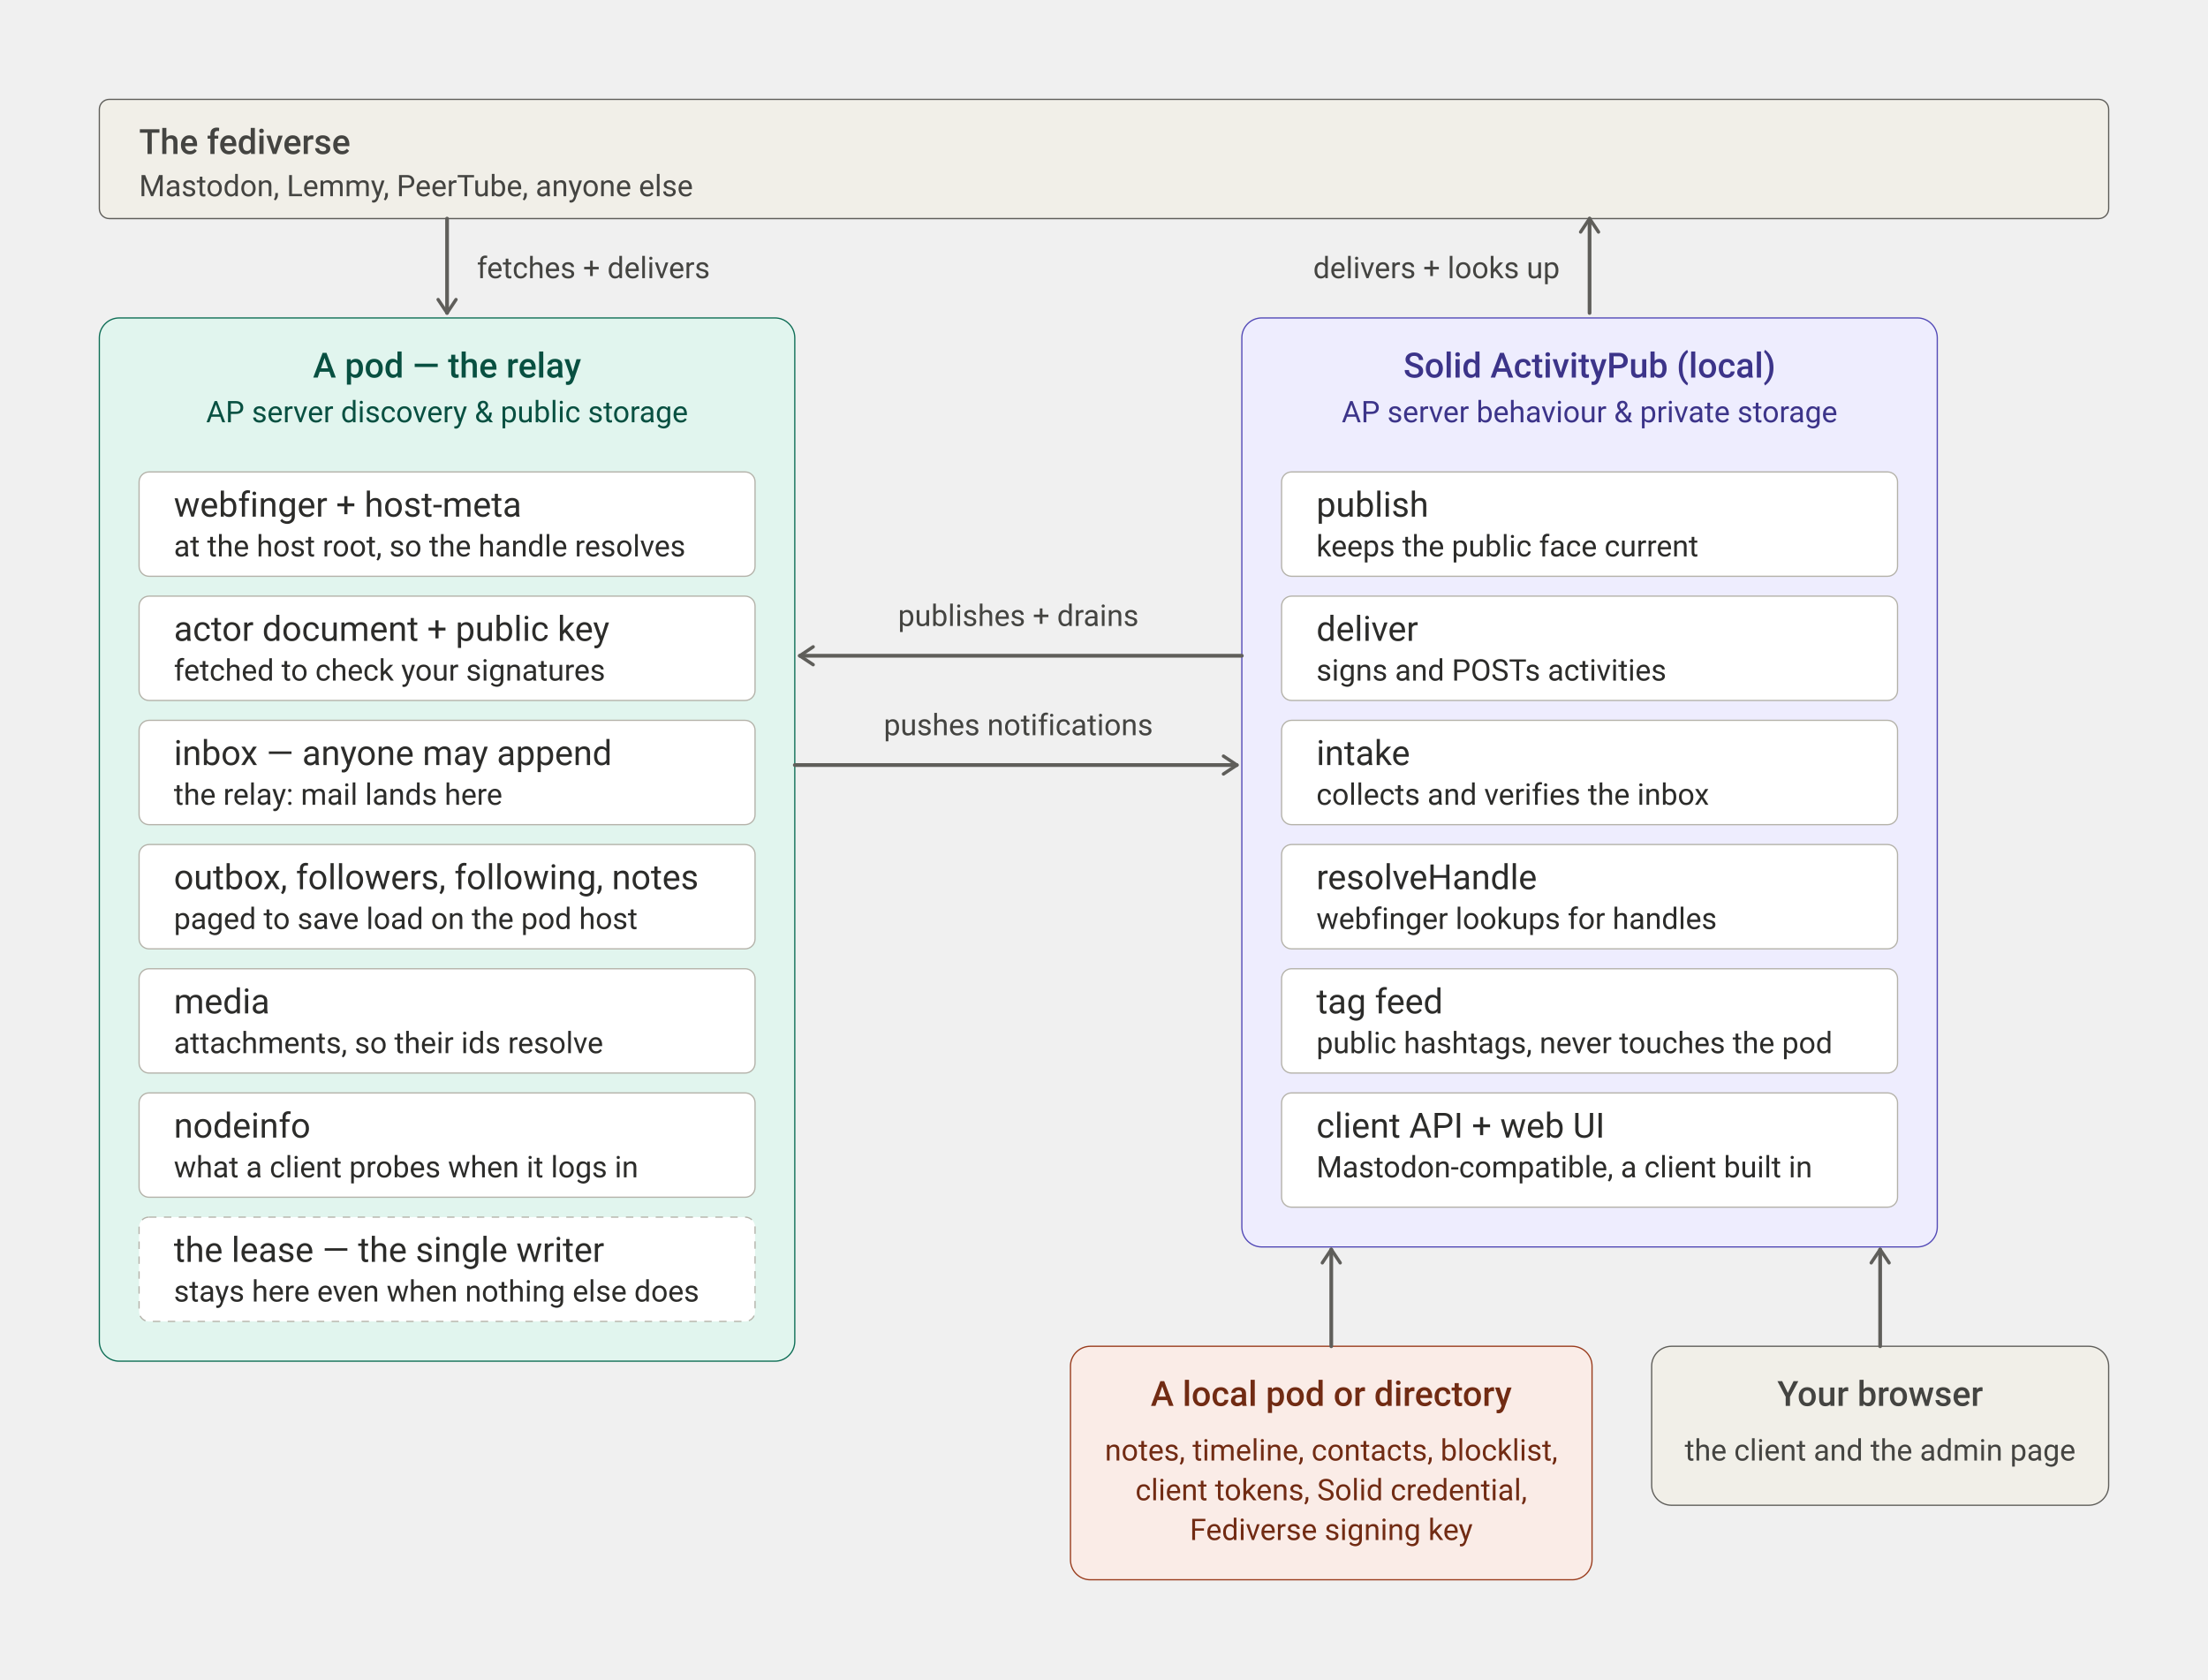
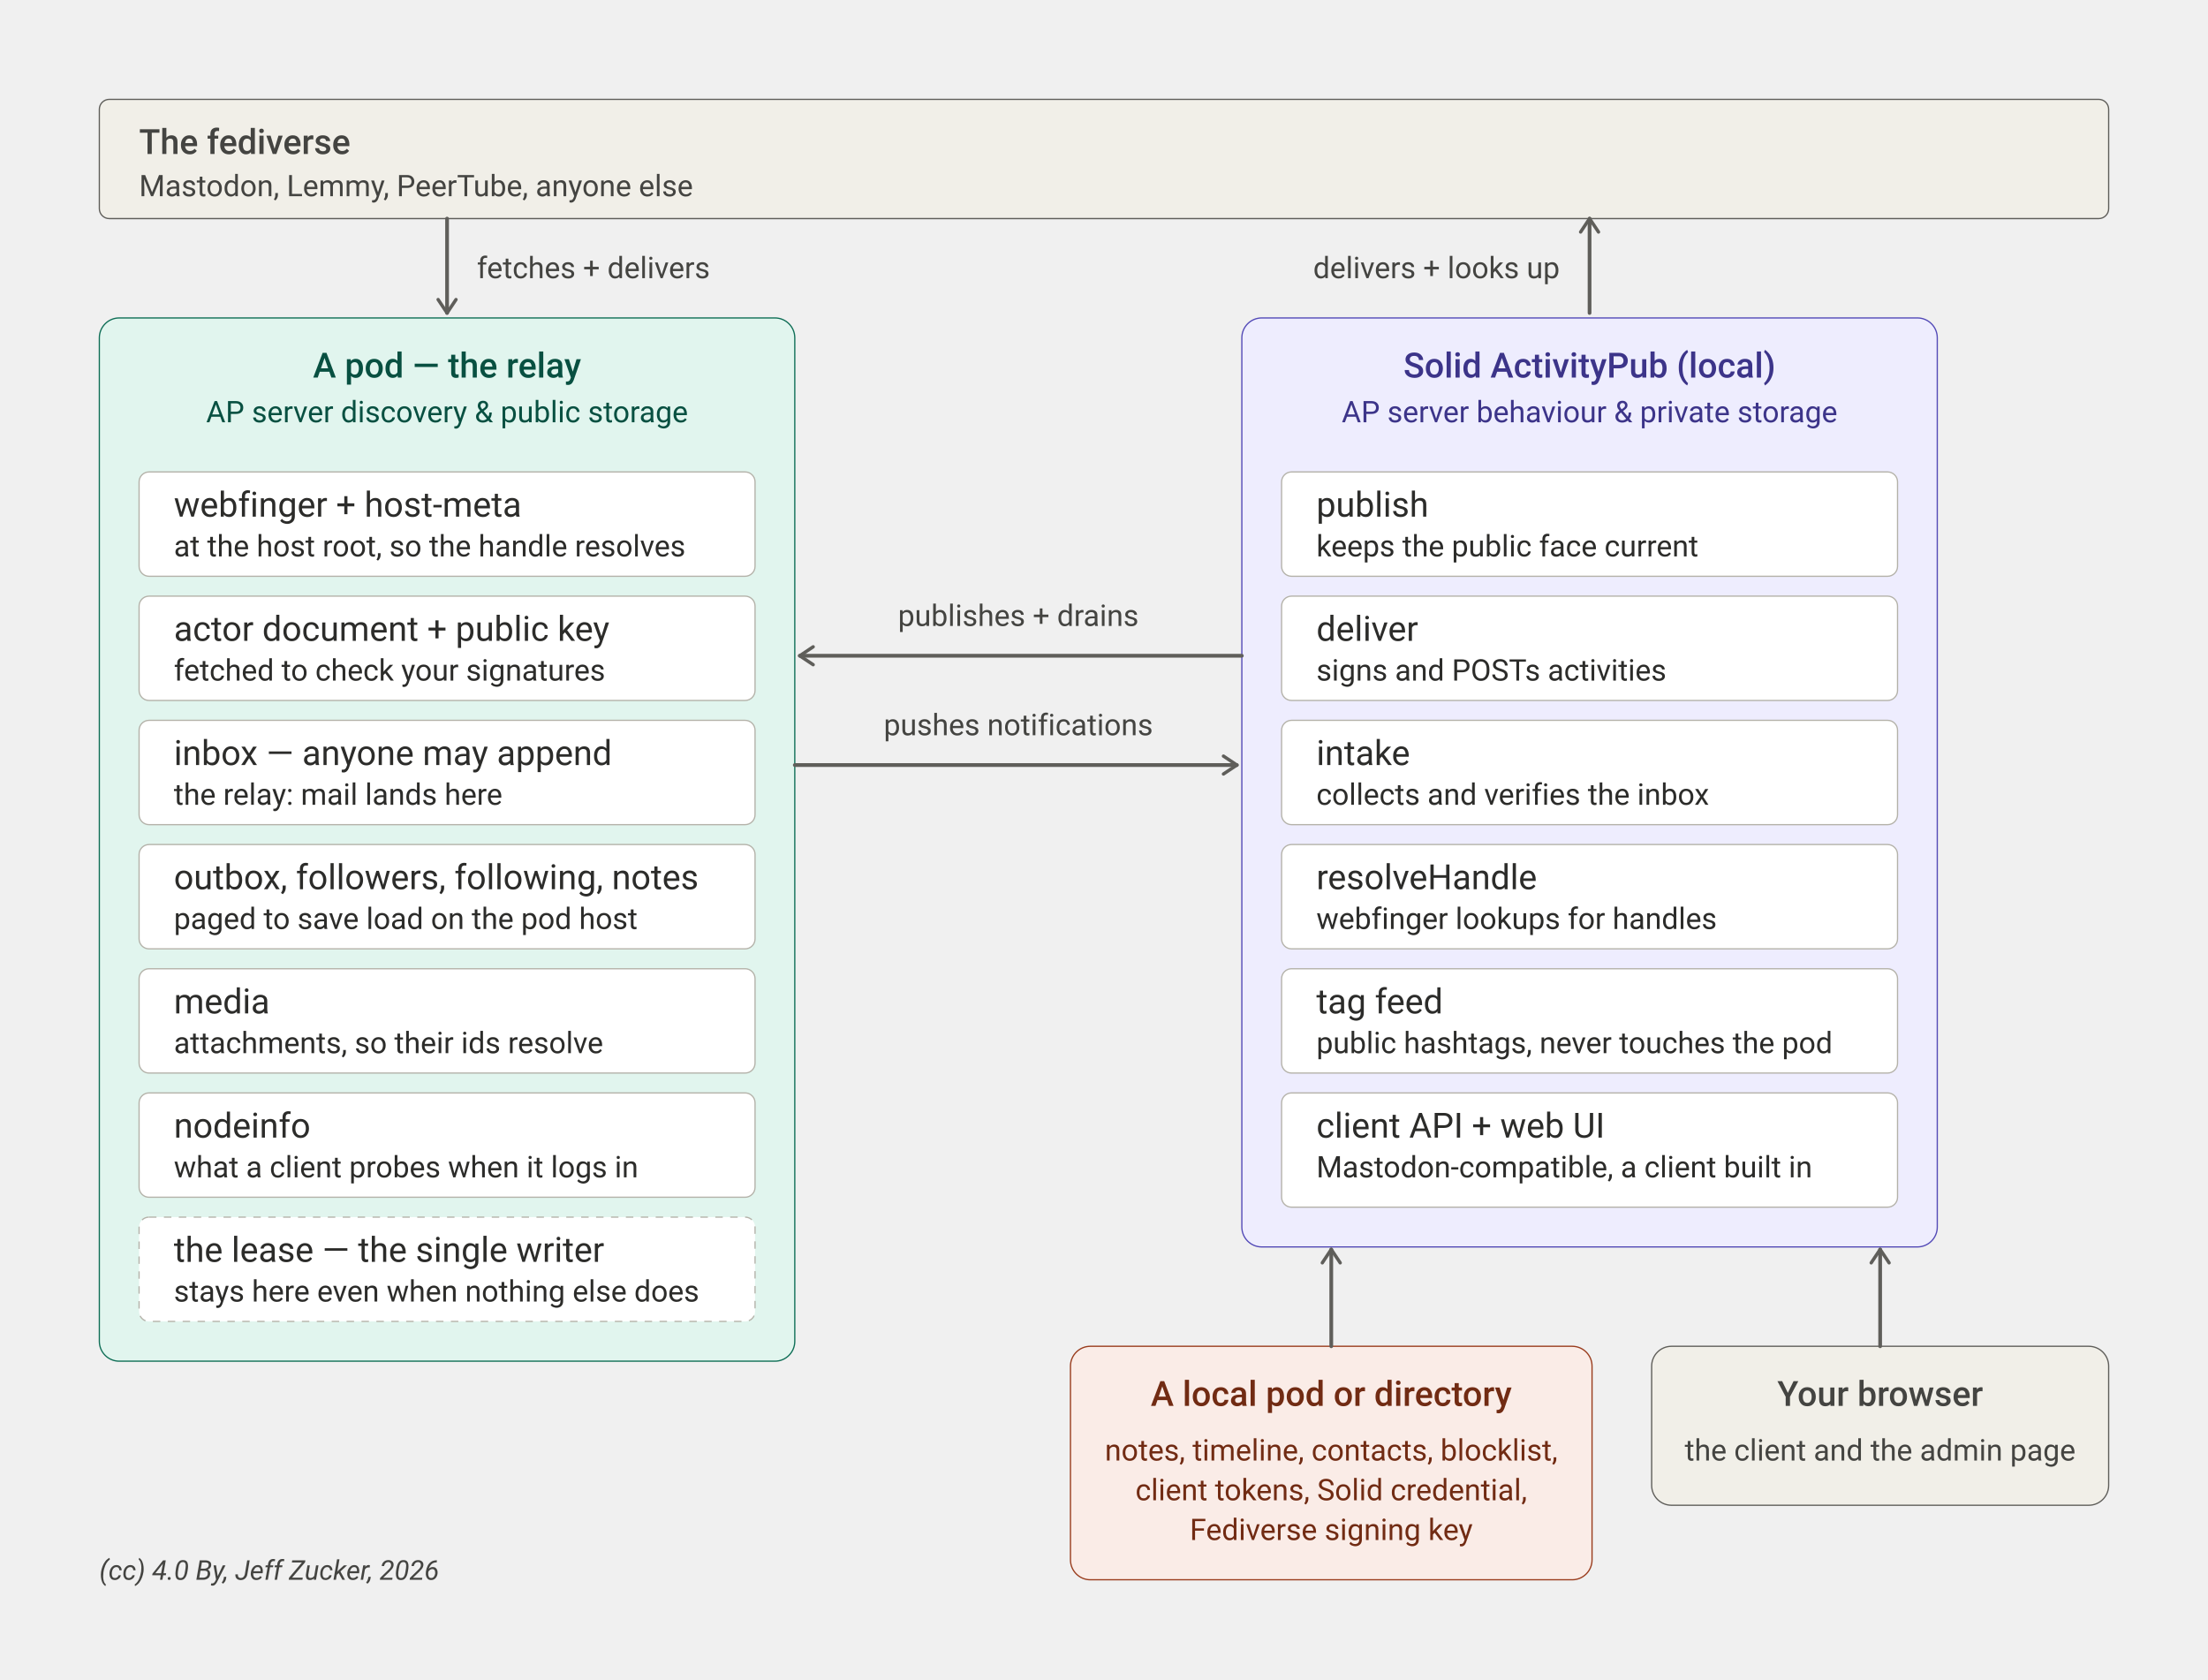
<svg xmlns="http://www.w3.org/2000/svg" width="889" height="676" viewBox="0 0 889 676" role="img" aria-labelledby="ttl dsc">
  <style>
  text { font-family: system-ui, -apple-system, "Segoe UI", Roboto, "Helvetica Neue", sans-serif; }
  .t  { font-size: 14px; font-weight: 400; }
  .th { font-size: 14px; font-weight: 500; }
  .ts { font-size: 12px; font-weight: 400; }
+   .cc { font-size: 11px; font-weight: 400; font-style: italic; }
  .teal   { fill: #E1F5EE; stroke: #0F6E56; }
  .purple { fill: #EEEDFE; stroke: #534AB7; }
  .gray   { fill: #F1EFE8; stroke: #5F5E5A; }
  .coral  { fill: #FAECE7; stroke: #993C1D; }
  .box    { fill: #FFFFFF; stroke: #B4B2A9; }
  .tealtx   { fill: #085041; }
  .purpletx { fill: #3C3489; }
  .graytx   { fill: #444441; }
  .coraltx  { fill: #712B13; }
  .boxtx    { fill: #2C2C2A; }
  .arr { stroke: #5F5E5A; stroke-width: 1.5; fill: none; stroke-linecap: round; }
  @media (prefers-color-scheme: dark) {
    .teal   { fill: #085041; stroke: #5DCAA5; }
    .purple { fill: #3C3489; stroke: #AFA9EC; }
    .gray   { fill: #444441; stroke: #B4B2A9; }
    .coral  { fill: #712B13; stroke: #F0997B; }
    .box    { fill: #2C2C2A; stroke: #5F5E5A; }
    .tealtx   { fill: #9FE1CB; }
    .purpletx { fill: #CECBF6; }
    .graytx   { fill: #D3D1C7; }
    .coraltx  { fill: #F5C4B3; }
    .boxtx    { fill: #F1EFE8; }
    .arr { stroke: #B4B2A9; }
  }
</style>
  <defs>
    <marker id="arrow" viewBox="0 0 10 10" refX="8" refY="5" markerWidth="6" markerHeight="6" orient="auto-start-reverse">
      <path d="M2 1L8 5L2 9" fill="none" stroke="context-stroke" stroke-width="1.5" stroke-linecap="round" stroke-linejoin="round" />
    </marker>
  </defs>
  <rect class="gray" x="40" y="40" width="809" height="48" rx="4" stroke-width="0.5" />
  <text class="th graytx" x="56" y="62">The fediverse</text>
  <text class="ts graytx" x="56" y="79">Mastodon, Lemmy, PeerTube, anyone else</text>
  <rect class="teal" x="40" y="128" width="280" height="420" rx="8" stroke-width="0.5" />
  <text class="th tealtx" x="180" y="152" text-anchor="middle">A pod — the relay</text>
  <text class="ts tealtx" x="180" y="170" text-anchor="middle">AP server discovery &amp; public storage</text>
  <rect class="box" x="56" y="190" width="248" height="42" rx="4" stroke-width="0.5" />
  <text class="t boxtx" x="70" y="208">webfinger + host-meta</text>
  <text class="ts boxtx" x="70" y="224">at the host root, so the handle resolves</text>
  <rect class="box" x="56" y="240" width="248" height="42" rx="4" stroke-width="0.5" />
  <text class="t boxtx" x="70" y="258">actor document + public key</text>
  <text class="ts boxtx" x="70" y="274">fetched to check your signatures</text>
  <rect class="box" x="56" y="290" width="248" height="42" rx="4" stroke-width="0.5" />
  <text class="t boxtx" x="70" y="308">inbox — anyone may append</text>
  <text class="ts boxtx" x="70" y="324">the relay: mail lands here</text>
  <rect class="box" x="56" y="340" width="248" height="42" rx="4" stroke-width="0.5" />
  <text class="t boxtx" x="70" y="358">outbox, followers, following, notes</text>
  <text class="ts boxtx" x="70" y="374">paged to save load on the pod host</text>
  <rect class="box" x="56" y="390" width="248" height="42" rx="4" stroke-width="0.5" />
  <text class="t boxtx" x="70" y="408">media</text>
  <text class="ts boxtx" x="70" y="424">attachments, so their ids resolve</text>
  <rect class="box" x="56" y="440" width="248" height="42" rx="4" stroke-width="0.5" />
  <text class="t boxtx" x="70" y="458">nodeinfo</text>
  <text class="ts boxtx" x="70" y="474">what a client probes when it logs in</text>
  <rect class="box" x="56" y="490" width="248" height="42" rx="4" stroke-width="0.5" stroke-dasharray="3 3" />
  <text class="t boxtx" x="70" y="508">the lease — the single writer</text>
  <text class="ts boxtx" x="70" y="524">stays here even when nothing else does</text>
  <rect class="purple" x="500" y="128" width="280" height="374" rx="8" stroke-width="0.5" />
  <text class="th purpletx" x="640" y="152" text-anchor="middle">Solid ActivityPub (local)</text>
  <text class="ts purpletx" x="640" y="170" text-anchor="middle">AP server behaviour &amp; private storage</text>
  <rect class="box" x="516" y="190" width="248" height="42" rx="4" stroke-width="0.5" />
  <text class="t boxtx" x="530" y="208">publish</text>
  <text class="ts boxtx" x="530" y="224">keeps the public face current</text>
  <rect class="box" x="516" y="240" width="248" height="42" rx="4" stroke-width="0.5" />
  <text class="t boxtx" x="530" y="258">deliver</text>
  <text class="ts boxtx" x="530" y="274">signs and POSTs activities</text>
  <rect class="box" x="516" y="290" width="248" height="42" rx="4" stroke-width="0.5" />
  <text class="t boxtx" x="530" y="308">intake</text>
  <text class="ts boxtx" x="530" y="324">collects and verifies the inbox</text>
  <rect class="box" x="516" y="340" width="248" height="42" rx="4" stroke-width="0.5" />
  <text class="t boxtx" x="530" y="358">resolveHandle</text>
  <text class="ts boxtx" x="530" y="374">webfinger lookups for handles</text>
  <rect class="box" x="516" y="390" width="248" height="42" rx="4" stroke-width="0.5" />
  <text class="t boxtx" x="530" y="408">tag feed</text>
  <text class="ts boxtx" x="530" y="424">public hashtags, never touches the pod</text>
  <rect class="box" x="516" y="440" width="248" height="46" rx="4" stroke-width="0.5" />
  <text class="t boxtx" x="530" y="458">client API + web UI</text>
  <text class="ts boxtx" x="530" y="474">Mastodon-compatible, a client built in</text>
  <line class="arr" x1="180" y1="88" x2="180" y2="126" marker-end="url(#arrow)" />
  <text class="ts graytx" x="192" y="112">fetches + delivers</text>
  <line class="arr" x1="640" y1="126" x2="640" y2="88" marker-end="url(#arrow)" />
  <text class="ts graytx" x="628" y="112" text-anchor="end">delivers + looks up</text>
  <text class="ts graytx" x="410" y="252" text-anchor="middle">publishes + drains</text>
  <line class="arr" x1="500" y1="264" x2="322" y2="264" marker-end="url(#arrow)" />
  <text class="ts graytx" x="410" y="296" text-anchor="middle">pushes notifications</text>
  <line class="arr" x1="320" y1="308" x2="498" y2="308" marker-end="url(#arrow)" />
  <rect class="coral" x="431" y="542" width="210" height="94" rx="8" stroke-width="0.5" />
  <text class="th coraltx" x="536" y="566" text-anchor="middle">A local pod or directory</text>
  <text class="ts coraltx" x="536" y="588" text-anchor="middle">notes, timeline, contacts, blocklist,</text>
  <text class="ts coraltx" x="536" y="604" text-anchor="middle">client tokens, Solid credential,</text>
  <text class="ts coraltx" x="536" y="620" text-anchor="middle">Fediverse signing key</text>
  <line class="arr" x1="536" y1="542" x2="536" y2="503" marker-end="url(#arrow)" />
  <rect class="gray" x="665" y="542" width="184" height="64" rx="8" stroke-width="0.5" />
  <text class="th graytx" x="757" y="566" text-anchor="middle">Your browser</text>
  <text class="ts graytx" x="757" y="588" text-anchor="middle">the client and the admin page</text>
  <line class="arr" x1="757" y1="542" x2="757" y2="503" marker-end="url(#arrow)" />
+   <text class="cc graytx" x="40" y="636">(cc) 4.0 By, Jeff Zucker, 2026</text>
</svg>
